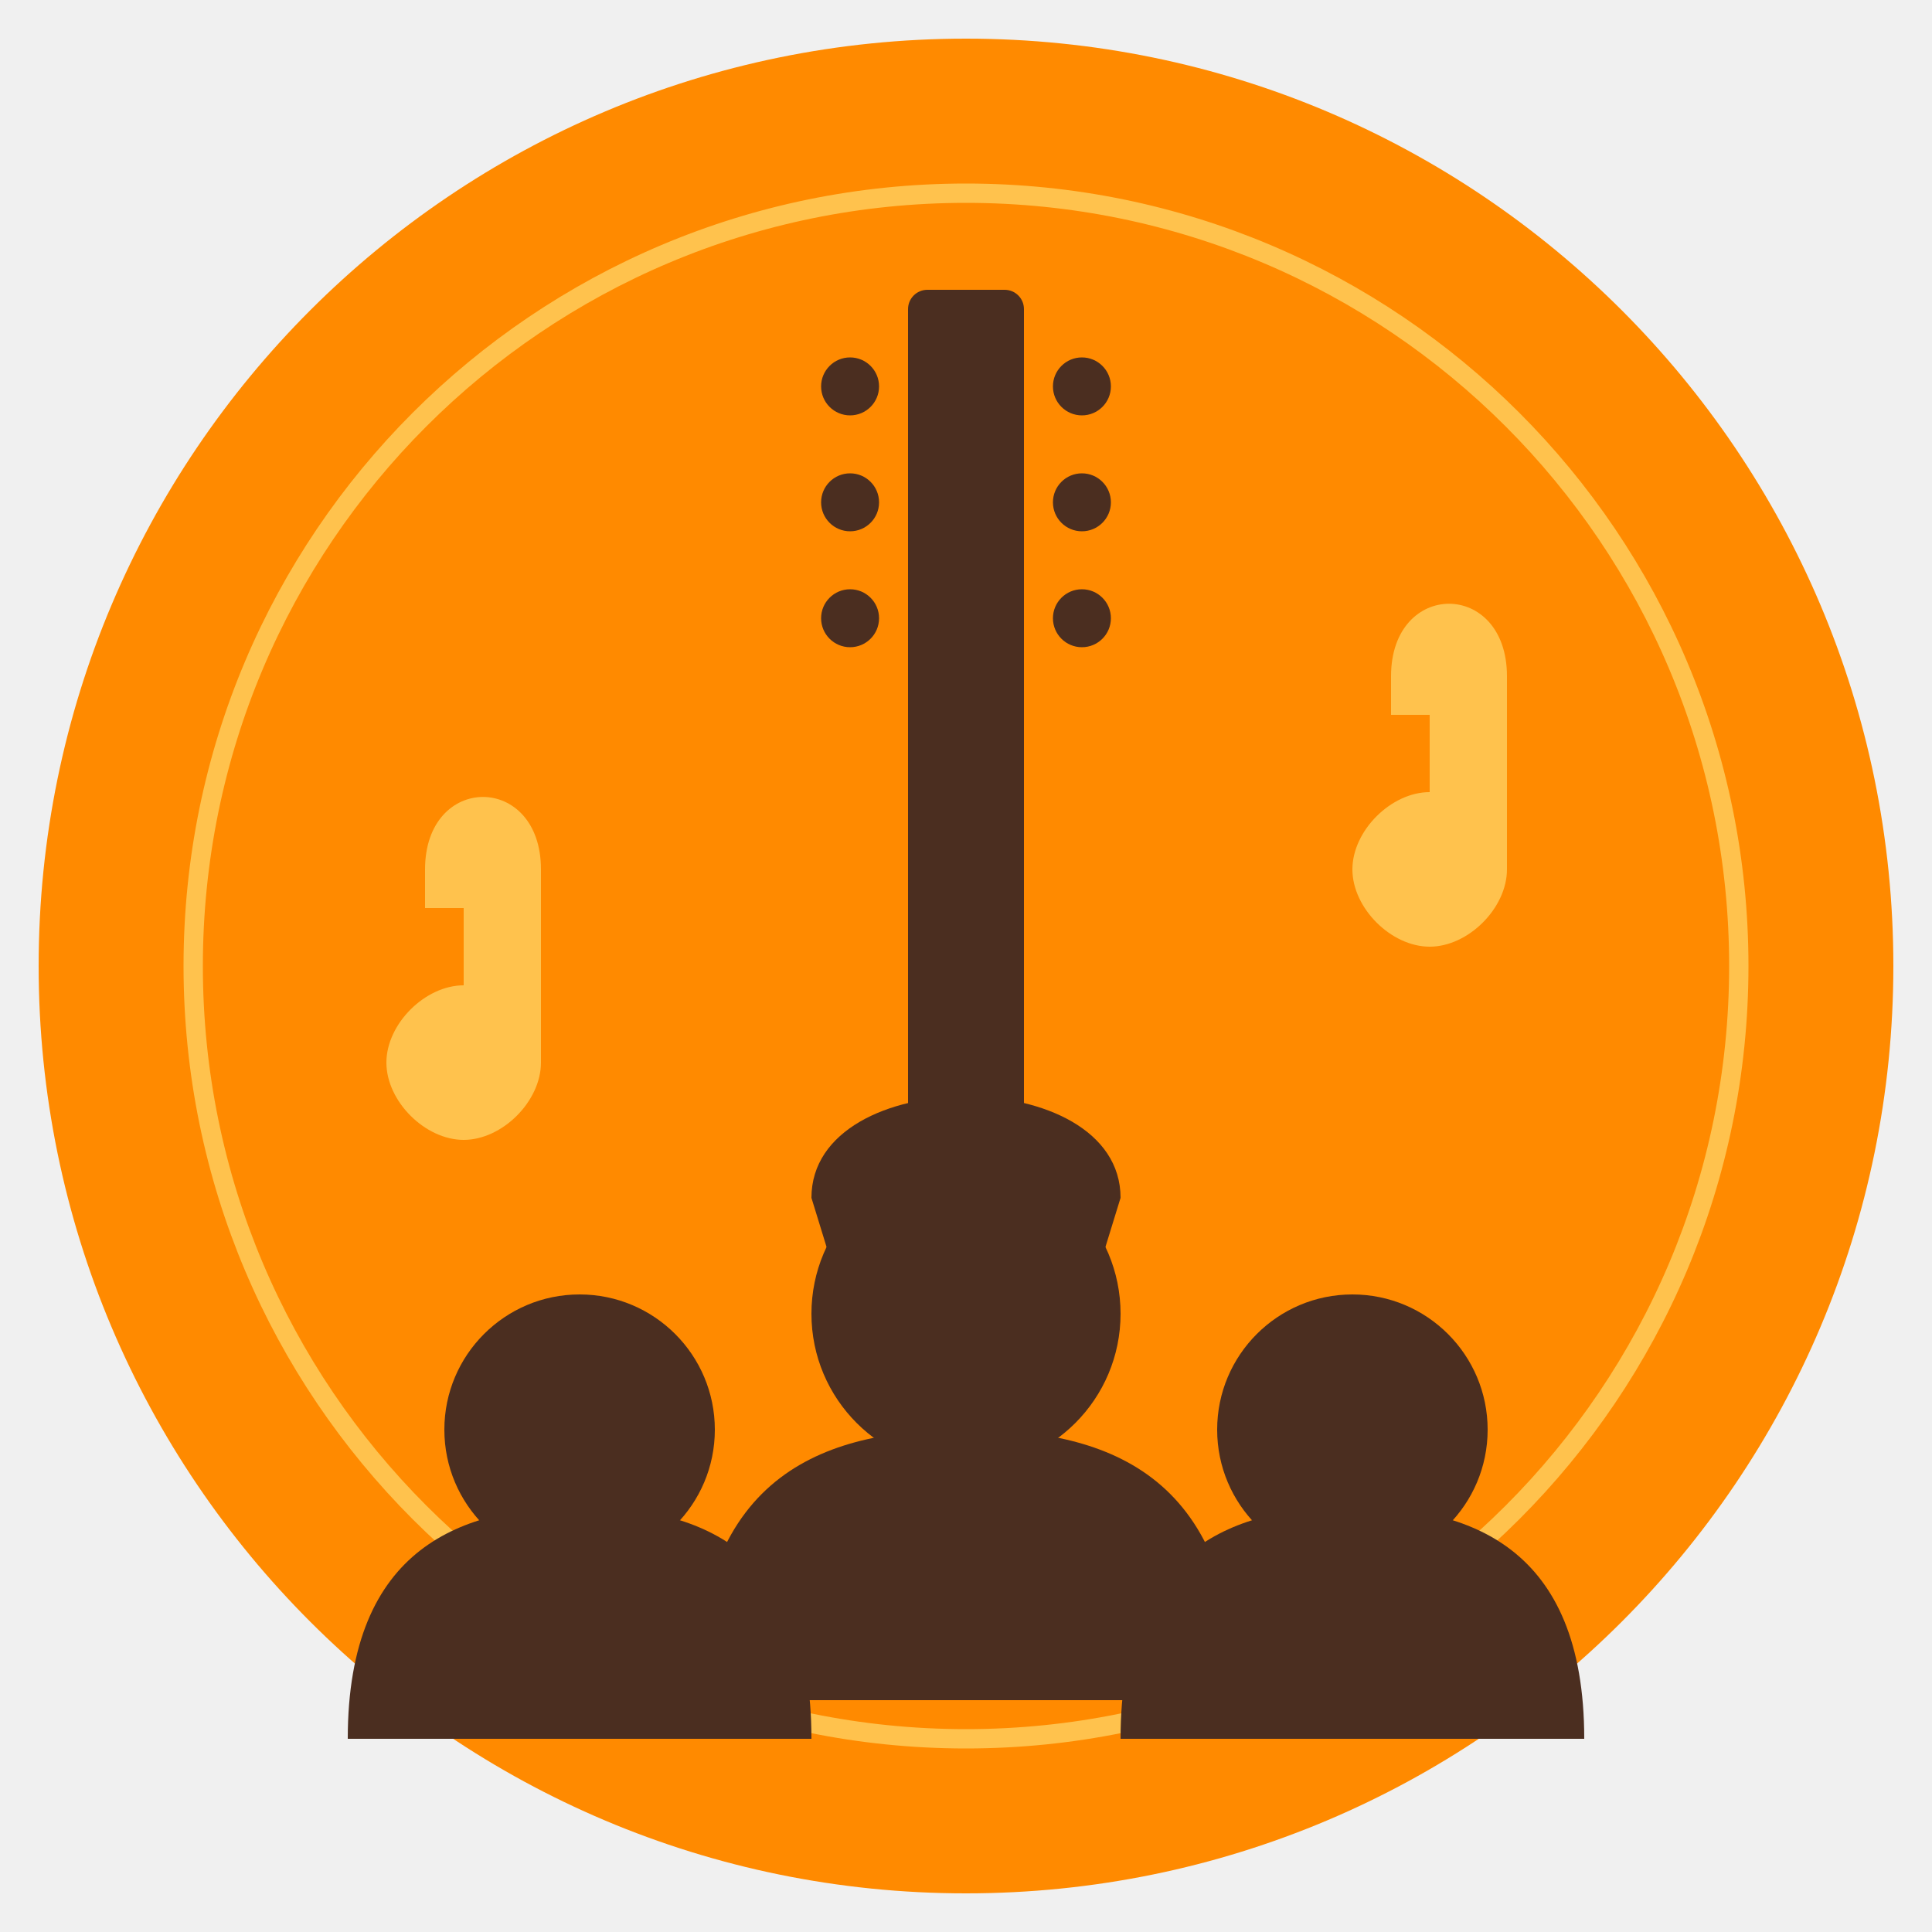
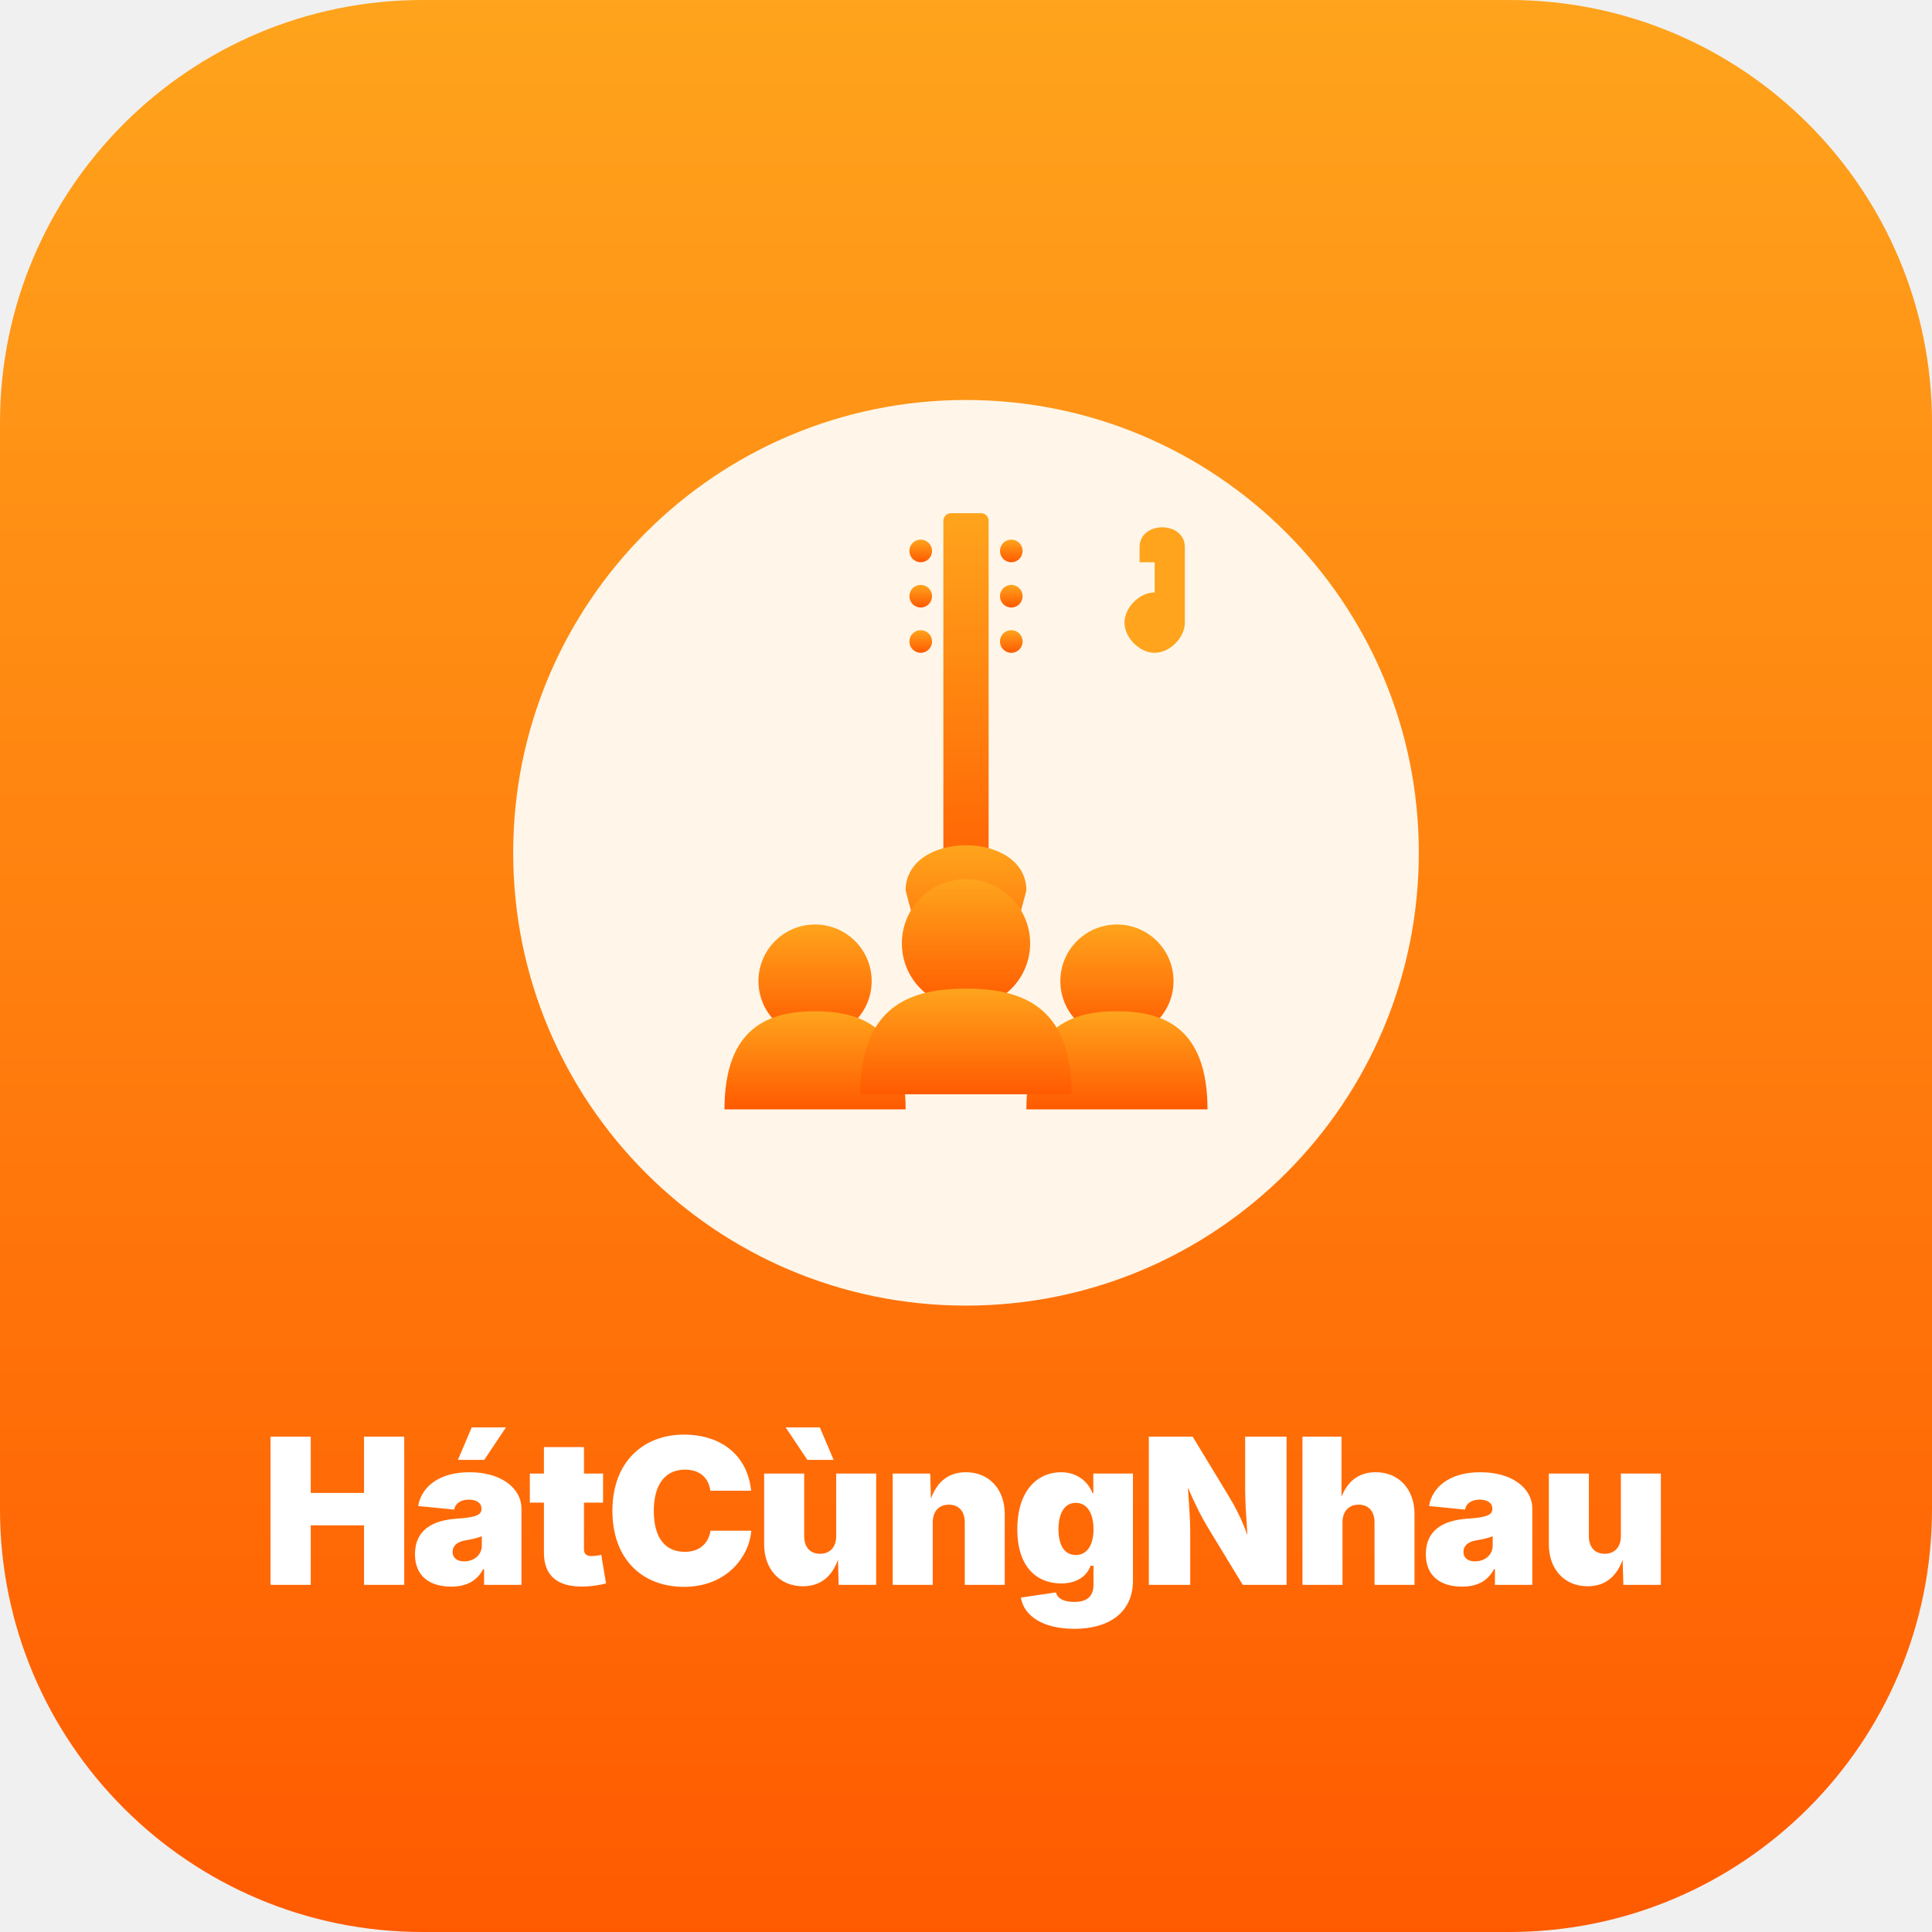
- <svg xmlns="http://www.w3.org/2000/svg" viewBox="0 0 100 100" fill="none">
-   <circle cx="50" cy="50" r="48" fill="#FF8A00" />
-   <circle cx="50" cy="50" r="40" stroke="#FFC24D" strokeWidth="4" strokeLinecap="round" strokeDasharray="160 100" transform="rotate(-90 50 50)" />
-   <rect x="47" y="15" width="6" height="50" fill="#4B2E20" rx="1" />
-   <path d="M42 62C42 55 58 55 58 62L54 75H46L42 62Z" fill="#4B2E20" />
-   <circle cx="44" cy="20" r="1.5" fill="#4B2E20" />
-   <circle cx="44" cy="26" r="1.5" fill="#4B2E20" />
-   <circle cx="44" cy="32" r="1.5" fill="#4B2E20" />
-   <circle cx="56" cy="20" r="1.5" fill="#4B2E20" />
-   <circle cx="56" cy="26" r="1.5" fill="#4B2E20" />
-   <circle cx="56" cy="32" r="1.5" fill="#4B2E20" />
-   <circle cx="30" cy="74" r="7" fill="#4B2E20" />
-   <path d="M18 90C18 80 24 78 30 78C36 78 42 80 42 90H18Z" fill="#4B2E20" />
-   <circle cx="70" cy="74" r="7" fill="#4B2E20" />
-   <path d="M58 90C58 80 64 78 70 78C76 78 82 80 82 90H58Z" fill="#4B2E20" />
-   <circle cx="50" cy="68" r="8" fill="#4B2E20" />
-   <path d="M36 88C36 76 43 74 50 74C57 74 64 76 64 88H36Z" fill="#4B2E20" />
-   <path d="M72 35 C 72 30, 78 30, 78 35 L 78 45 C 78 47, 76 49, 74 49 C 72 49, 70 47, 70 45 C 70 43, 72 41, 74 41 L 74 37 L 72 37 Z" fill="#FFC24D" />
-   <path d="M22 45 C 22 40, 28 40, 28 45 L 28 55 C 28 57, 26 59, 24 59 C 22 59, 20 57, 20 55 C 20 53, 22 51, 24 51 L 24 47 L 22 47 Z" fill="#FFC24D" />
+ <svg xmlns="http://www.w3.org/2000/svg" viewBox="0 0 512 512" fill="none">
+   <defs>
+     <linearGradient id="orangeGrad" x1="0%" y1="0%" x2="0%" y2="100%">
+       <stop offset="0%" stop-color="#FFA41C" />
+       <stop offset="100%" stop-color="#FF5A00" />
+     </linearGradient>
+   </defs>
+   <rect width="512" height="512" rx="112" fill="url(#orangeGrad)" />
+   <circle cx="256" cy="226" r="120" fill="#FFF6E9" />
+   <rect x="250" y="136" width="12" height="110" fill="url(#orangeGrad)" rx="2" />
+   <path d="M240 236C240 220 272 220 272 236L264 266H248L240 236Z" fill="url(#orangeGrad)" />
+   <circle cx="244" cy="146" r="3" fill="url(#orangeGrad)" />
+   <circle cx="244" cy="158" r="3" fill="url(#orangeGrad)" />
+   <circle cx="244" cy="170" r="3" fill="url(#orangeGrad)" />
+   <circle cx="268" cy="146" r="3" fill="url(#orangeGrad)" />
+   <circle cx="268" cy="158" r="3" fill="url(#orangeGrad)" />
+   <circle cx="268" cy="170" r="3" fill="url(#orangeGrad)" />
+   <circle cx="216" cy="260" r="15" fill="url(#orangeGrad)" />
+   <path d="M192 294C192 272 204 268 216 268C228 268 240 272 240 294H192Z" fill="url(#orangeGrad)" />
+   <circle cx="296" cy="260" r="15" fill="url(#orangeGrad)" />
+   <path d="M272 294C272 272 284 268 296 268C308 268 320 272 320 294H272Z" fill="url(#orangeGrad)" />
+   <circle cx="256" cy="250" r="17" fill="url(#orangeGrad)" />
+   <path d="M228 290C228 266 242 262 256 262C270 262 284 266 284 290H228Z" fill="url(#orangeGrad)" />
+   <path d="M302 145 C 302 138, 314 138, 314 145 L 314 165 C 314 169, 310 173, 306 173 C 302 173, 298 169, 298 165 C 298 161, 302 157, 306 157 L 306 149 L 302 149 Z" fill="#FFA41C" />
+   <text x="256" y="420" fill="#FFFFFF" font-family="'Be Vietnam Pro', 'Inter', sans-serif" font-weight="900" font-size="54" text-anchor="middle" letter-spacing="-1">HátCùngNhau</text>
</svg>
